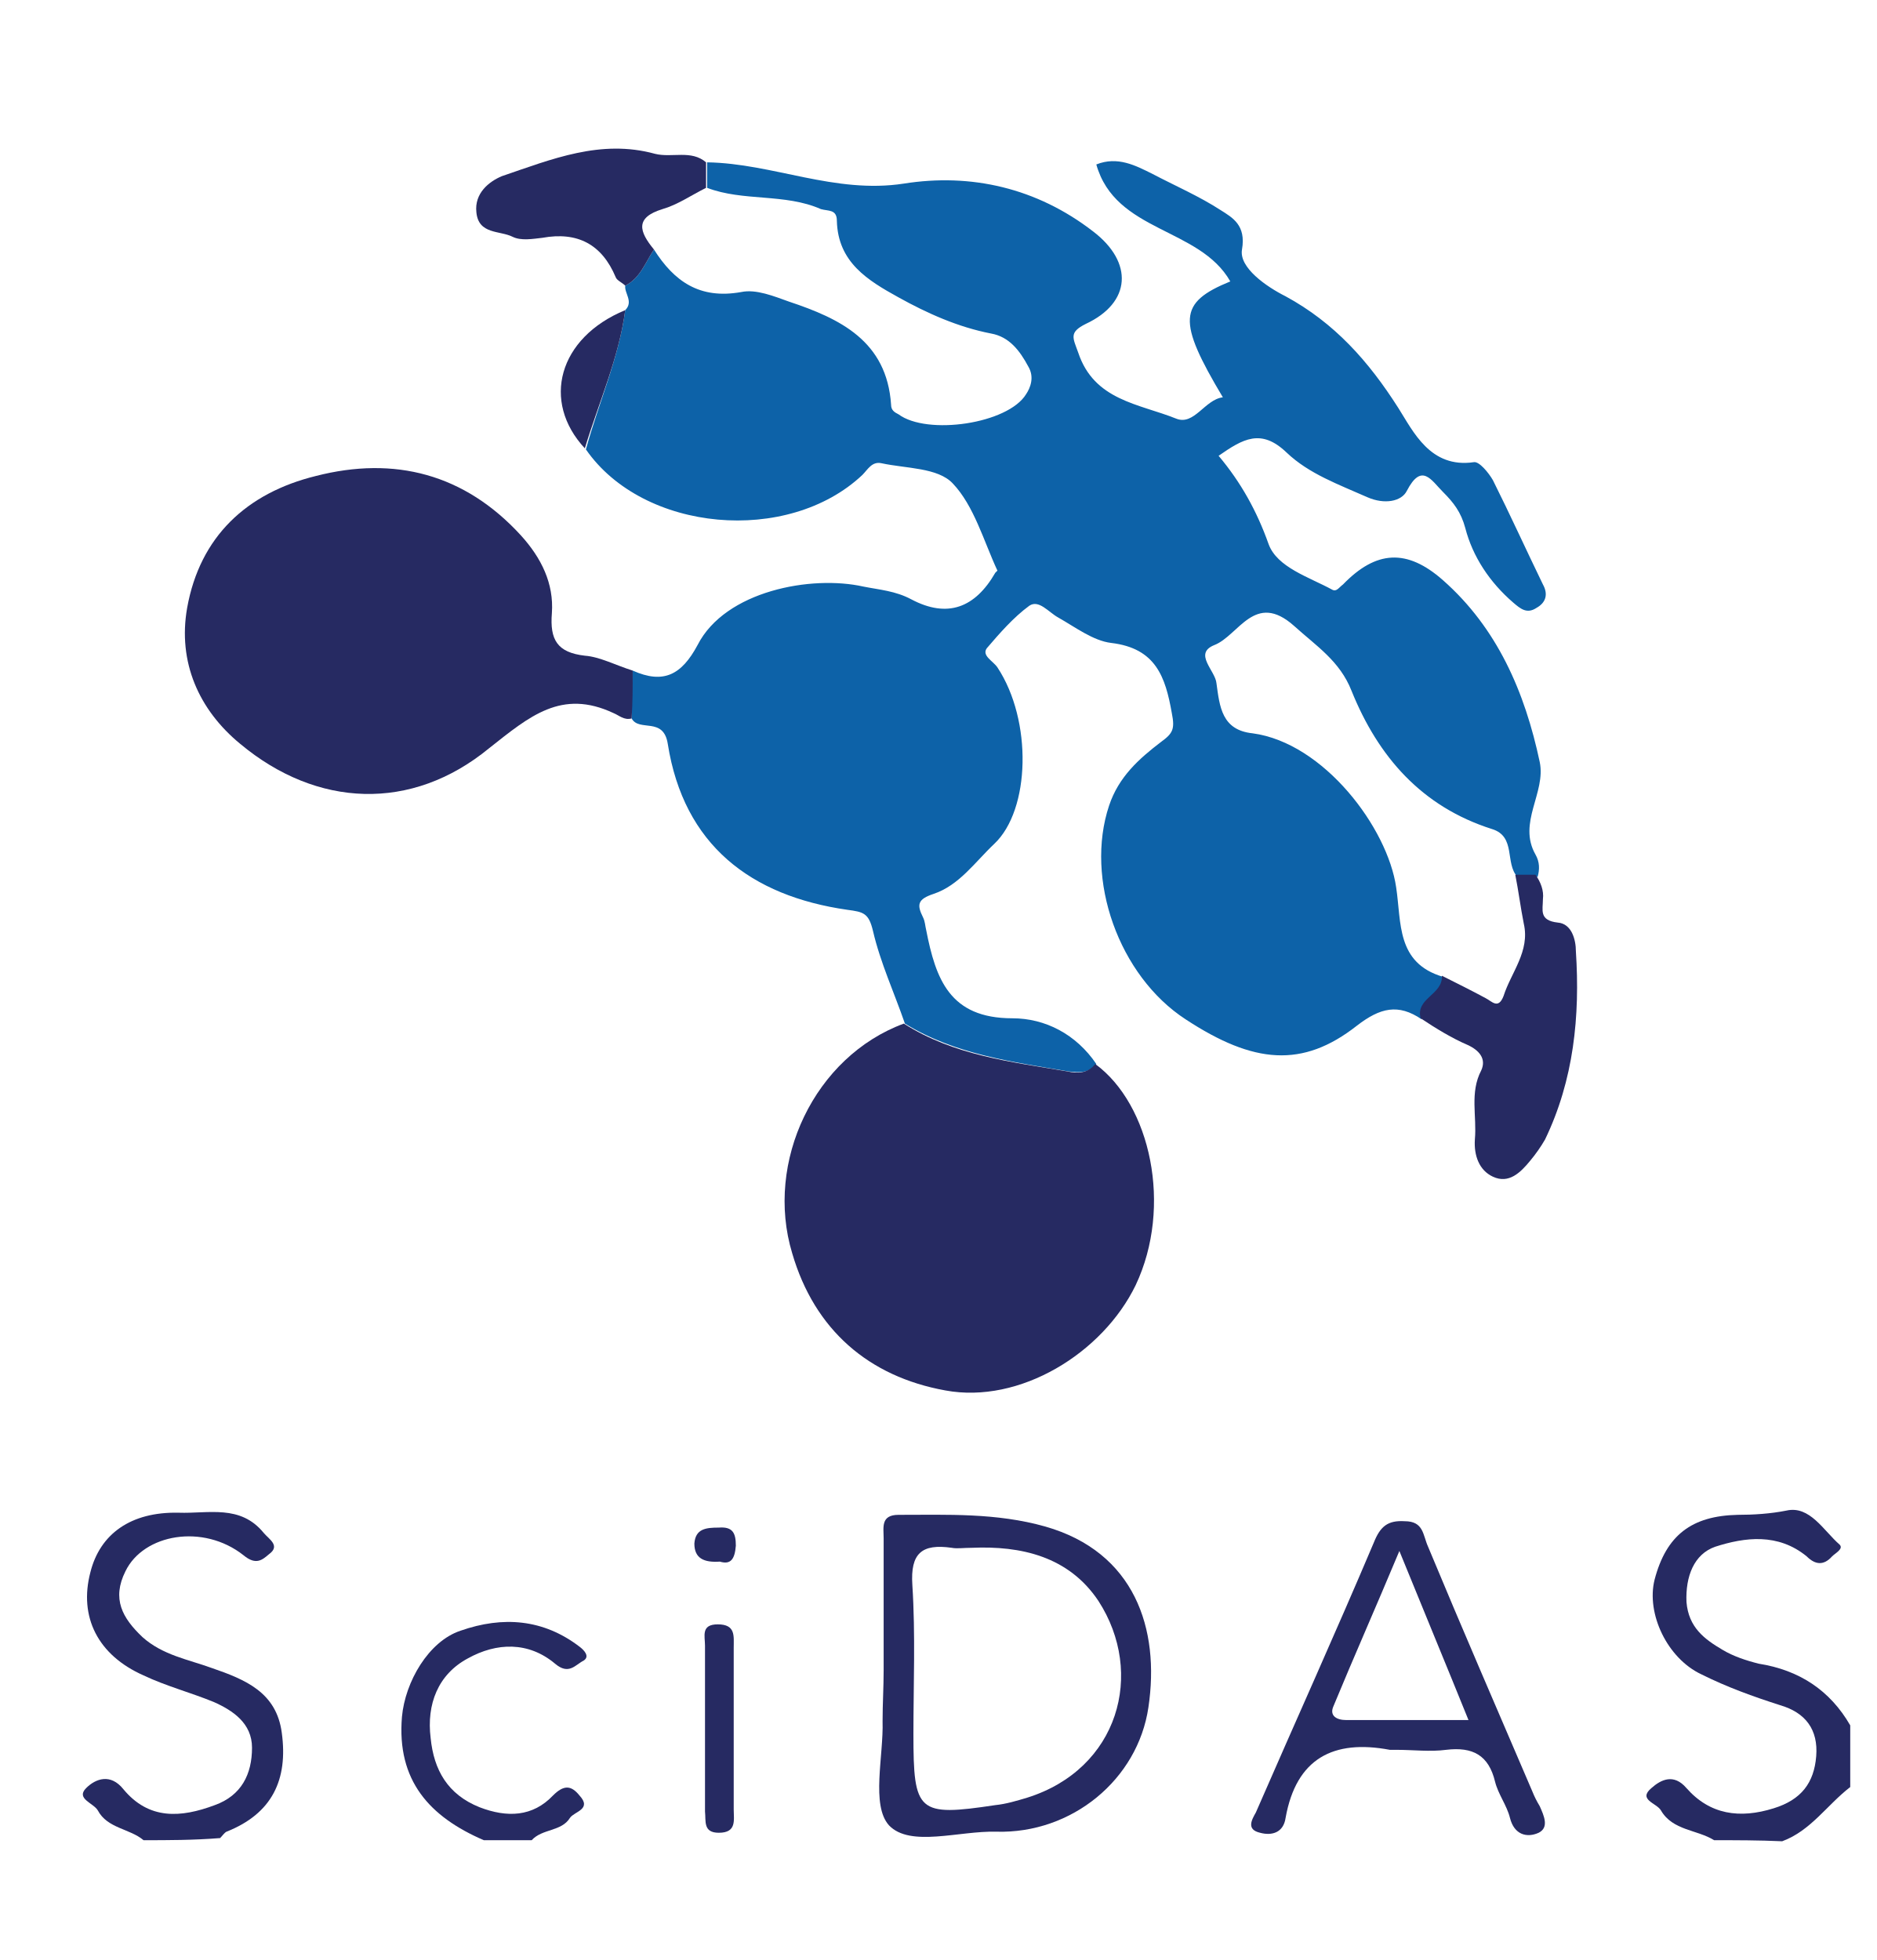
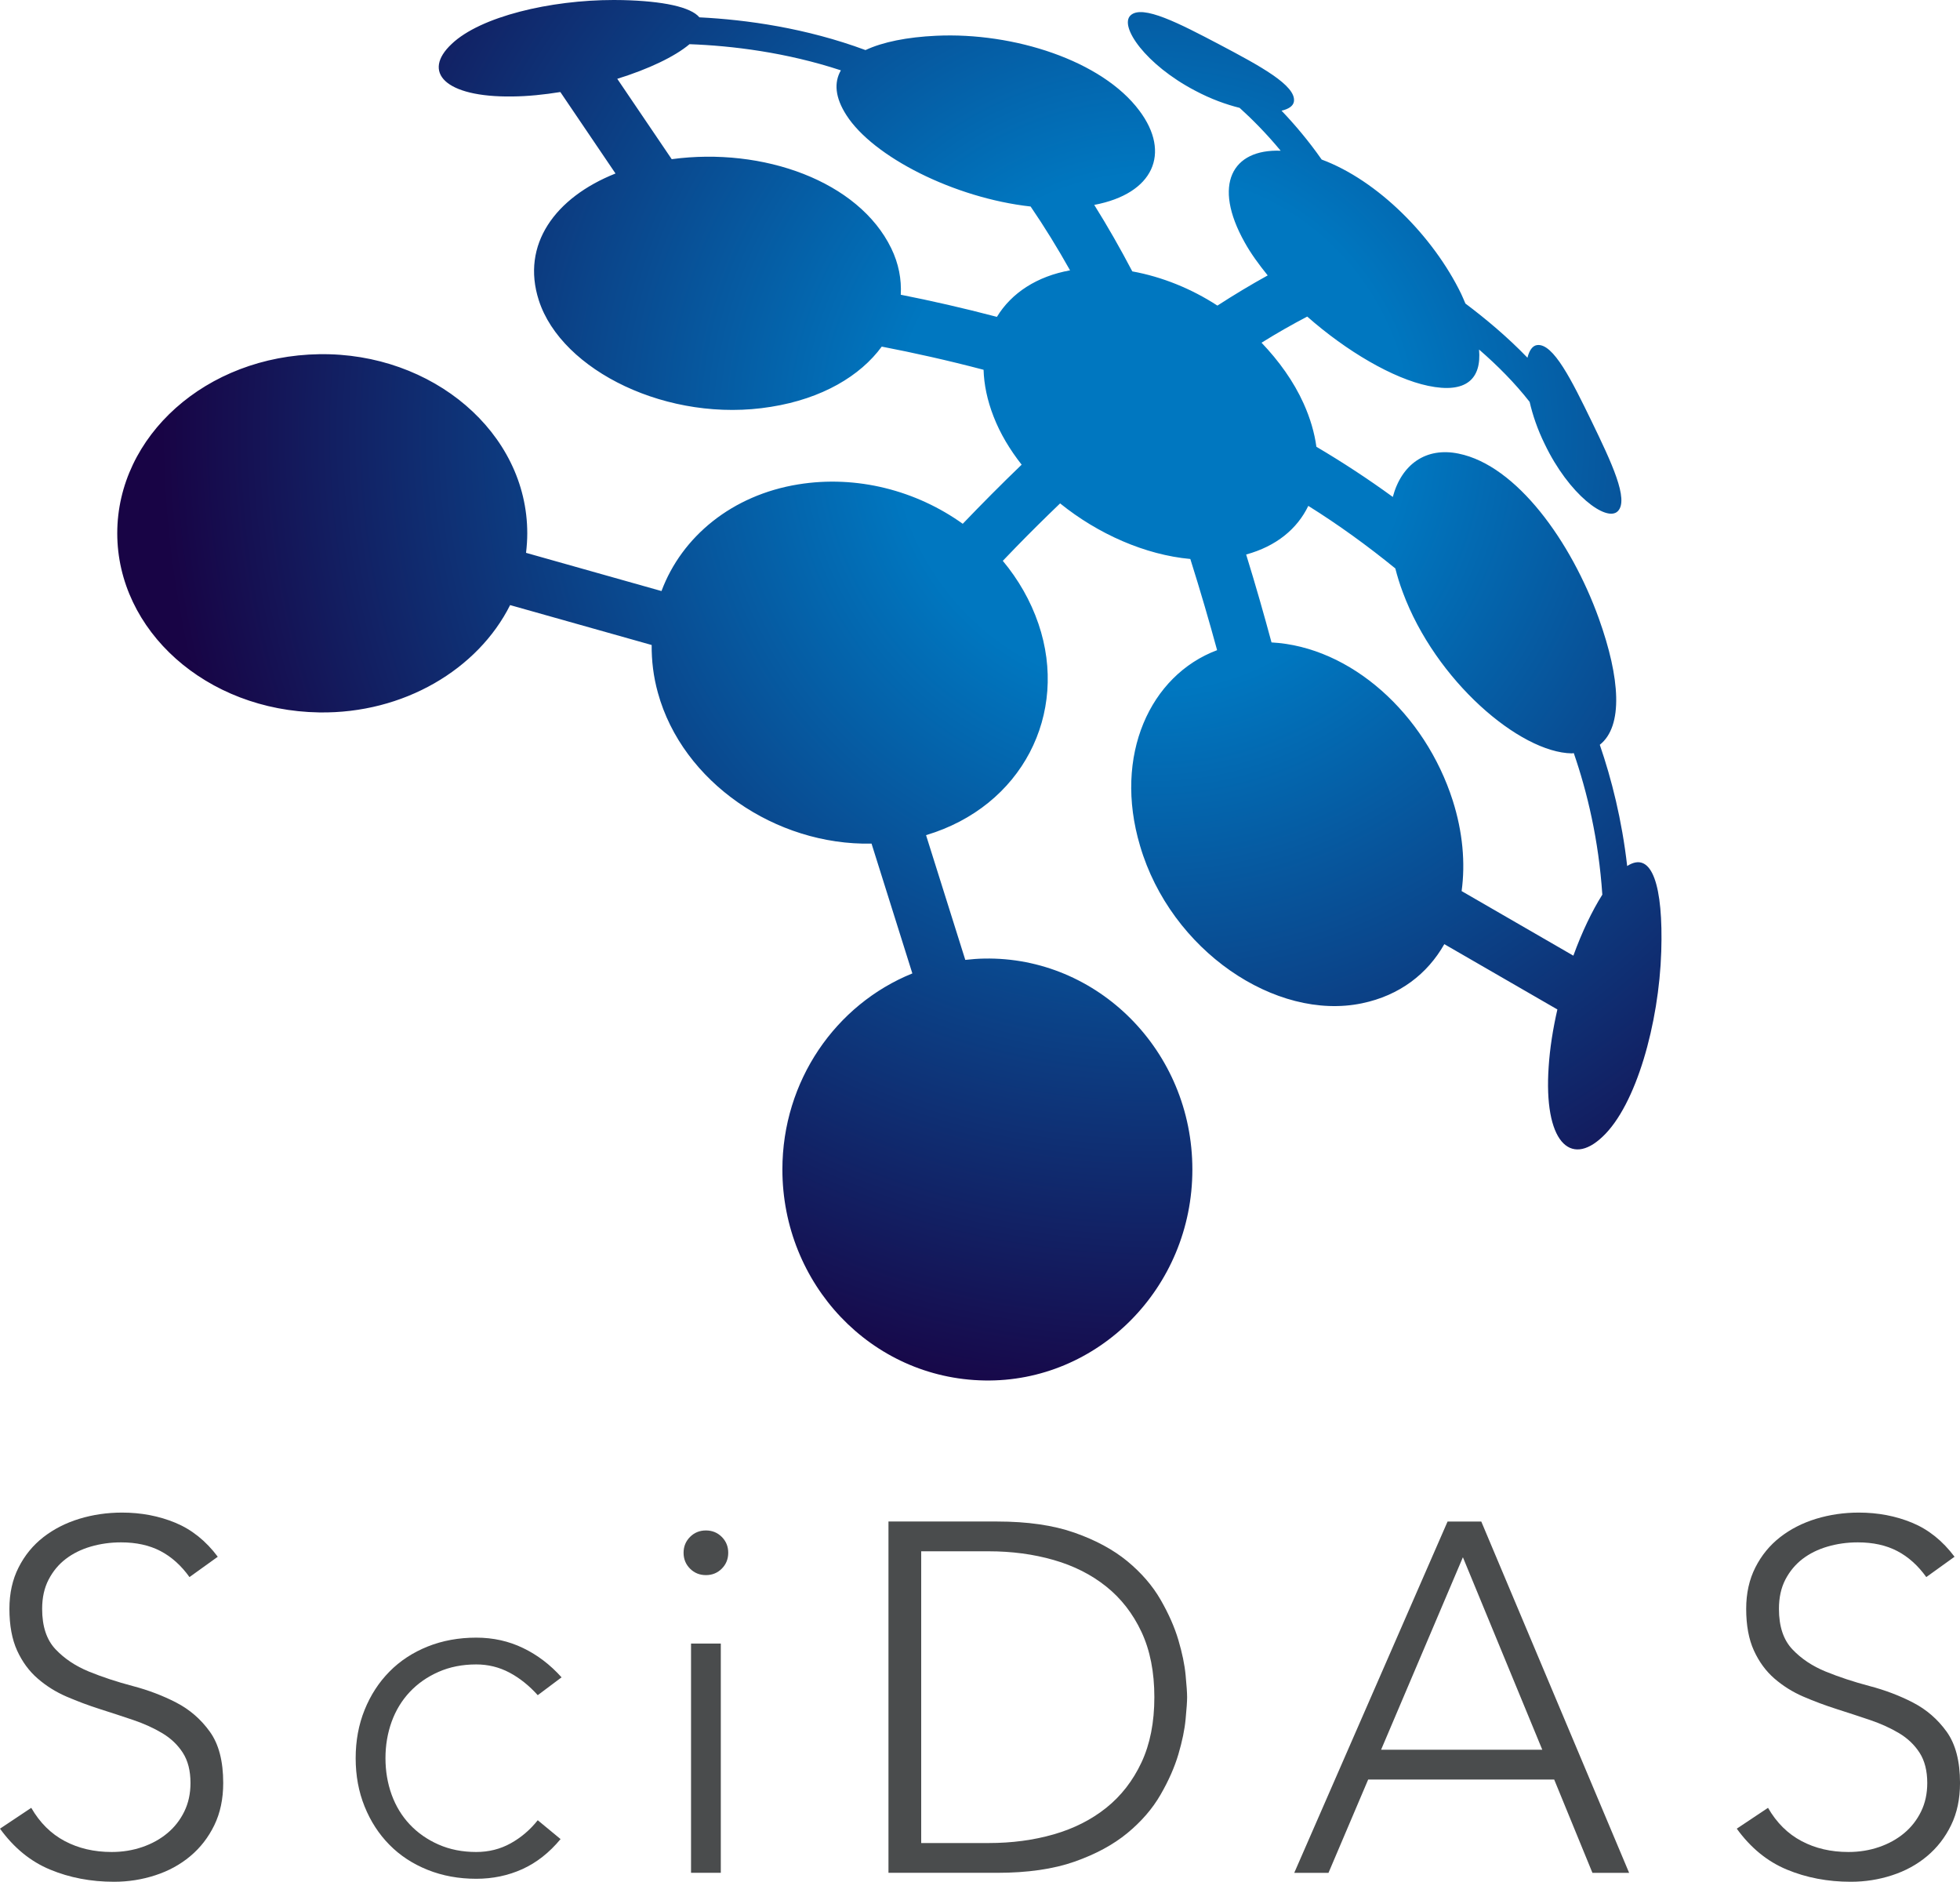
- <svg xmlns="http://www.w3.org/2000/svg" version="1.1" id="Layer_2_00000152253411123514638480000011508826131935163296_" x="0px" y="0px" viewBox="0 0 176.5 169" width="169" height="176.5" style="enable-background:new 0 0 176.5 169;" xml:space="preserve">
-   <style type="text/css">
- 	.st0{fill:#262A62;}
- 	.st1{fill:#0D62A8;}
- </style>
-   <g id="page_4">
-     <g>
-       <path class="st0" d="M161.2,165.4c-1.6-1-3.9-0.9-5-2.8c-0.4-0.7-2.2-1-0.9-2.1c0.9-0.8,2.1-1.4,3.3,0c2.2,2.5,5,2.9,8.2,1.9    c2.6-0.8,3.8-2.4,4-4.9c0.2-2.5-1-4.1-3.4-4.8c-2.5-0.8-5-1.7-7.4-2.9c-3.2-1.5-5.2-5.7-4.4-8.9c1.1-4.2,3.5-6,7.8-6.1    c1.5,0,3.1-0.1,4.6-0.4c2.2-0.5,3.5,1.9,5,3.2c0.4,0.4-0.4,0.8-0.7,1.1c-0.8,0.9-1.6,0.8-2.4,0c-2.7-2.2-5.8-1.8-8.6-0.9    c-2,0.7-2.8,2.8-2.7,5.2c0.2,2.4,1.7,3.5,3.4,4.5c1,0.6,2.2,1,3.4,1.3c3.8,0.6,6.7,2.5,8.6,5.8c0,1.9,0,3.8,0,5.8    c-2.2,1.7-3.7,4.1-6.4,5.1C165.4,165.4,163.3,165.4,161.2,165.4z" />
-       <path class="st0" d="M13.5,165.4c-1.3-1.1-3.4-1.1-4.3-2.8c-0.4-0.7-2.1-1.1-1.1-2.1c0.9-0.9,2.3-1.4,3.5,0.1    c2.4,2.9,5.4,2.7,8.6,1.5c2.5-0.9,3.5-2.9,3.5-5.4c0-2.3-1.8-3.5-3.6-4.3c-2.2-0.9-4.5-1.5-6.6-2.5c-4.3-1.9-6.1-5.5-5-9.7    c0.9-3.6,3.8-5.7,8.3-5.6c2.8,0.1,5.8-0.8,8,1.9c0.5,0.6,1.6,1.2,0.5,2c-0.6,0.5-1.2,1.1-2.4,0.1c-3.8-3-9.4-2-11.1,1.5    c-1.3,2.6-0.3,4.4,1.6,6.2c1.9,1.7,4.3,2.1,6.5,2.9c3.2,1.1,6.1,2.3,6.6,6.1c0.6,4.4-0.9,7.6-5.2,9.3c-0.2,0.1-0.4,0.4-0.6,0.6    C18.2,165.4,15.8,165.4,13.5,165.4z" />
-       <path class="st0" d="M45.5,165.4c-5.1-2.2-8.2-5.6-7.7-11.6c0.3-3.3,2.5-7.1,5.5-8.1c4-1.4,7.8-1.1,11.2,1.5    c0.4,0.3,1,0.9,0.4,1.3c-0.8,0.4-1.4,1.4-2.7,0.3c-2.5-2.1-5.5-2-8.2-0.5c-2.8,1.5-3.9,4.3-3.5,7.5c0.3,3,1.6,5.3,4.6,6.5    c2.6,1,5,0.9,6.9-1.1c1-1,1.7-1,2.5,0c1.2,1.3-0.5,1.5-0.9,2.1c-0.8,1.3-2.6,1-3.6,2.1C48.4,165.4,47,165.4,45.5,165.4z" />
-       <path class="st1" d="M58.8,21.5c0.8-0.8-0.1-1.6,0-2.3c1.4-0.7,1.9-2.2,2.7-3.4c1.9,3,4.3,4.7,8.2,4c1.4-0.3,3.1,0.4,4.5,0.9    c4.8,1.6,9.2,3.7,9.6,9.7c0,0.5,0.3,0.7,0.7,0.9c2.7,2,10.3,0.9,12-1.9c0.4-0.6,0.8-1.6,0.2-2.6c-0.8-1.5-1.8-2.8-3.5-3.1    c-3.1-0.6-6-1.9-8.7-3.4c-2.9-1.6-5.7-3.3-5.8-7.2c0-1.1-0.8-0.9-1.5-1.1c-3.4-1.5-7.3-0.7-10.7-2c0-0.8,0-1.6,0-2.4    c6.2,0.1,12,3,18.5,2c6.3-1,12.5,0.4,17.8,4.5c3.8,2.9,3.6,6.7-0.7,8.7c-1.6,0.8-1.2,1.3-0.7,2.7c1.5,4.5,5.7,4.8,9.2,6.2    c1.7,0.7,2.7-1.8,4.4-2c-4.3-7.2-4.2-8.9,0.7-10.9c-2.9-5.1-10.8-4.6-12.6-11c2-0.8,3.7,0.1,5.3,0.9c2.1,1.1,4.4,2.1,6.4,3.4    c1.1,0.7,2.4,1.4,2,3.7c-0.3,1.7,2.3,3.5,4.1,4.4c4.6,2.5,7.8,6.1,10.6,10.5c1.4,2.2,3,5.7,7.1,5.1c0.5-0.1,1.4,1,1.8,1.7    c1.6,3.2,3.1,6.5,4.7,9.8c0.5,0.9,0.3,1.7-0.6,2.2c-0.9,0.6-1.5,0.1-2.2-0.5c-2.2-1.9-3.8-4.3-4.5-7c-0.4-1.5-1.1-2.4-2.1-3.4    c-1.1-1.1-2-2.8-3.4-0.1c-0.5,1-2.1,1.3-3.7,0.6c-2.7-1.2-5.5-2.2-7.6-4.2c-2.4-2.3-4.1-1.3-6.4,0.3c2.1,2.5,3.6,5.2,4.7,8.3    c0.8,2.2,3.8,3.1,6,4.3c0.4,0.2,0.6-0.2,1-0.5c3.1-3.2,6-3.4,9.4-0.4c5.1,4.5,7.7,10.5,9.1,17.1c0.6,2.9-2.1,5.7-0.4,8.7    c0.4,0.7,0.4,1.4,0.2,2.1c-0.6,0-1.3,0-1.9,0c-1.2-1.3-0.1-3.8-2.4-4.5c-6.6-2.1-10.7-6.8-13.2-13c-1.1-2.8-3.3-4.2-5.4-6.1    c-3.7-3.3-5.2,0.9-7.5,1.8c-2,0.8,0.1,2.4,0.2,3.6c0.3,2.2,0.5,4.4,3.4,4.7c6.7,0.9,12.7,8.9,13.5,14.5c0.5,3.3,0,7.1,4.4,8.4    c0.1,1.7-2.5,2-2,4c-2.2-1.5-3.9-1.1-6.1,0.6c-5.1,4-9.7,3.6-16.1-0.6c-6.3-4.1-9.5-13.2-7.2-20.1c0.9-2.7,2.8-4.4,4.9-6    c1.1-0.8,1.3-1.2,1-2.7c-0.6-3.4-1.5-6.1-5.7-6.6c-1.7-0.2-3.4-1.5-5-2.4c-0.9-0.5-1.8-1.7-2.7-1.1c-1.5,1.1-2.8,2.6-4,4    c-0.5,0.7,0.6,1.2,1,1.8c3.3,5,3.1,13.4-0.3,16.6c-1.8,1.7-3.3,3.9-5.7,4.7c-1.5,0.5-1.6,1-1,2.2c0.2,0.4,0.2,0.8,0.3,1.2    c0.9,4.6,2.2,8.3,8.1,8.3c3.1,0,6,1.5,7.9,4.3c-0.7,0.9-1.7,0.8-2.6,0.7c-5.3-0.9-10.7-1.6-15.4-4.5c-1-2.9-2.3-5.7-3-8.7    c-0.4-1.7-0.9-1.8-2.4-2c-9.1-1.3-15.4-6.1-16.9-15.6c-0.4-2.6-2.7-1.1-3.4-2.4c0-1.5,0-3,0.1-4.5c2.9,1.3,4.6,0.4,6.1-2.4    c2.6-5.1,10.7-6.6,15.6-5.5c1.5,0.3,3,0.4,4.5,1.2c3.4,1.8,6,0.8,7.9-2.5c0.1-0.1,0.2-0.2,0.2-0.2c-1.3-2.8-2.2-6.1-4.2-8.2    c-1.4-1.5-4.4-1.4-6.7-1.9c-0.9-0.2-1.3,0.6-1.8,1.1c-7,6.6-20.6,5.4-26-2.4C56.3,30.2,58.2,26,58.8,21.5z" />
-       <path class="st0" d="M85,88.6c4.7,3,10.1,3.6,15.4,4.5c0.9,0.2,1.9,0.2,2.6-0.7c5.2,3.8,7.3,13.4,3.8,20.8    c-3.1,6.4-10.9,11.2-17.9,9.9c-7.2-1.3-12.3-5.7-14.4-12.9C71.9,101.6,76.6,91.7,85,88.6z" />
-       <path class="st0" d="M59.5,55.4c0,1.5,0,3-0.1,4.5c-0.7,0.2-1.2-0.3-1.7-0.5c-4.9-2.3-7.9,0.3-11.7,3.3c-7.3,6-16.2,5.6-23.4-0.4    c-3.9-3.2-5.9-7.7-5-12.8c1.2-6.7,5.6-10.8,12.1-12.4c7.4-1.9,14-0.2,19.3,5.6c1.9,2.1,3.1,4.5,2.9,7.3c-0.2,2.5,0.5,3.7,3.1,4    C56.4,54.1,57.9,54.9,59.5,55.4z" />
-       <path class="st0" d="M83.1,149.4c0-4.1,0-8.3,0-12.4c0-1-0.3-2.2,1.4-2.2c4.6,0,9.2-0.2,13.8,1.1c8.4,2.4,10.8,9.6,9.7,17    c-1,6.8-7.2,11.9-14.3,11.7c-3.5-0.1-8.1,1.5-10.1-0.6c-1.7-1.9-0.5-6.5-0.6-9.8C83,152.6,83.1,151,83.1,149.4z M91.4,137.9    c-0.8,0-1.4,0.1-1.9,0c-2.8-0.4-3.9,0.5-3.7,3.5c0.3,4.7,0.1,9.4,0.1,14c0,7.4,0.4,7.8,7.7,6.7c1-0.1,2-0.4,3-0.7    c8.6-2.7,11.1-11.7,6.7-18.5C100.5,138.7,96,137.7,91.4,137.9z" />
-       <path class="st0" d="M131.3,156.9c-0.2,0-0.4,0-0.6,0c-5.3-1-8.8,0.8-9.8,6.4c-0.2,1.4-1.3,1.7-2.4,1.4c-1.3-0.3-0.8-1.2-0.4-1.9    c3.7-8.5,7.5-16.9,11.1-25.4c0.6-1.5,1.3-2.1,2.9-2c1.8,0,1.7,1.3,2.2,2.4c3.2,7.7,6.5,15.3,9.8,23c0.2,0.5,0.4,0.9,0.7,1.4    c0.4,0.9,0.9,2-0.1,2.5c-1.1,0.5-2.3,0.2-2.7-1.4c-0.3-1.2-1.1-2.2-1.4-3.4c-0.6-2.5-2.1-3.3-4.6-3    C134.5,157.1,132.9,156.9,131.3,156.9z M131.6,138.2c-2.3,5.5-4.3,10-6.2,14.6c-0.4,0.9,0.3,1.3,1.2,1.3c3.8,0,7.5,0,11.5,0    C136,148.9,134,144.1,131.6,138.2z" />
-       <path class="st0" d="M133.6,88.1c-0.5-1.9,2.1-2.2,2-4c1.4,0.7,2.8,1.4,4.1,2.1c0.6,0.3,1.2,1.1,1.7-0.2c0.7-2.2,2.5-4.2,1.9-6.8    c-0.3-1.5-0.5-3.1-0.8-4.6c0.6,0,1.3,0,1.9,0c0.5,0.7,0.8,1.5,0.7,2.3c0,1-0.4,2,1.4,2.2c1.3,0.1,1.7,1.6,1.7,2.7    c0.4,6.1-0.2,12.1-2.9,17.7c-0.4,0.7-0.9,1.4-1.4,2c-0.9,1.1-2,2.2-3.5,1.5c-1.3-0.6-1.8-2-1.7-3.5c0.2-2.2-0.5-4.4,0.6-6.5    c0.5-1.1-0.2-1.9-1.3-2.4C136.6,90,135.1,89.1,133.6,88.1z" />
-       <path class="st0" d="M61.5,15.8c-0.8,1.2-1.3,2.7-2.7,3.4c-0.3-0.3-0.8-0.5-0.9-0.8c-1.3-3.1-3.6-4.3-6.9-3.7    c-0.9,0.1-2,0.3-2.8-0.1C47,14,45,14.4,44.8,12.3c-0.2-1.8,1.2-2.9,2.4-3.4c4.7-1.6,9.3-3.5,14.4-2.1c1.6,0.4,3.4-0.4,4.8,0.8    c0,0.8,0,1.6,0,2.4c-1.4,0.7-2.7,1.6-4.1,2C59.7,12.8,60.1,14.1,61.5,15.8z" />
-       <path class="st0" d="M69,154.9c0,2.5,0,5.1,0,7.6c0,1,0.3,2.2-1.4,2.2c-1.5,0-1.2-1.1-1.3-2c0-5.2,0-10.4,0-15.6    c0-0.9-0.4-2,1.2-2c1.7,0,1.5,1.1,1.5,2.2C69,149.8,69,152.4,69,154.9C69,154.9,69,154.9,69,154.9z" />
-       <path class="st0" d="M58.8,21.5c-0.6,4.5-2.5,8.7-3.8,13C50.9,30.1,52.5,24.1,58.8,21.5z" />
-       <path class="st0" d="M67.7,139.2c-1.5,0.1-2.4-0.3-2.4-1.7c0.1-1.4,1.1-1.5,2.3-1.5c1.3-0.1,1.6,0.5,1.6,1.7    C69.1,139,68.7,139.5,67.7,139.2z" />
+ <svg xmlns="http://www.w3.org/2000/svg" version="1.1" id="svg2" width="83.044" height="79.712" viewBox="0 0 83.044 79.712">
+   <defs id="defs6">
+     <clipPath clipPathUnits="userSpaceOnUse" id="clipPath16">
+       <path d="M 0,59.784 H 62.283 V 0 H 0 Z" id="path14" />
+     </clipPath>
+     <radialGradient fx="0" fy="0" cx="0" cy="0" r="1" gradientUnits="userSpaceOnUse" gradientTransform="matrix(-23.98908,-19.79821,-19.79821,23.98908,36.49359,45.96576)" spreadMethod="pad" id="radialGradient54">
+       <stop style="stop-opacity:1;stop-color:#0077c0" offset="0" id="stop48" />
+       <stop style="stop-opacity:1;stop-color:#0077c0" offset="0.259" id="stop50" />
+       <stop style="stop-opacity:1;stop-color:#180445" offset="1" id="stop52" />
+     </radialGradient>
+   </defs>
+   <g id="g8" transform="matrix(1.333333,0,0,-1.333333,0,79.71187)">
+     <g id="g10">
+       <g id="g12" clip-path="url(#clipPath16)">
+         <g id="g18" transform="translate(2e-4,1.6866)">
+           <path d="m 0,0 c 0.441,-0.609 0.971,-1.043 1.592,-1.3 0.62,-0.258 1.298,-0.387 2.033,-0.387 0.452,0 0.889,0.069 1.309,0.206 0.42,0.136 0.791,0.338 1.111,0.606 0.321,0.268 0.576,0.597 0.765,0.985 0.189,0.389 0.283,0.836 0.283,1.341 0,0.693 -0.141,1.237 -0.426,1.631 C 6.384,3.476 6.029,3.784 5.604,4.004 5.178,4.225 4.715,4.401 4.217,4.532 3.717,4.664 3.255,4.816 2.83,4.989 2.404,5.163 2.049,5.399 1.765,5.699 1.481,5.999 1.339,6.426 1.339,6.984 c 0,0.357 0.069,0.667 0.206,0.93 C 1.681,8.176 1.862,8.395 2.088,8.568 2.314,8.741 2.579,8.873 2.884,8.962 3.189,9.051 3.51,9.096 3.846,9.096 4.33,9.096 4.747,9.004 5.1,8.82 5.451,8.636 5.758,8.36 6.021,7.993 L 6.92,8.639 C 6.542,9.144 6.092,9.503 5.572,9.719 5.052,9.934 4.487,10.042 3.878,10.042 3.405,10.042 2.953,9.976 2.522,9.845 2.091,9.713 1.71,9.519 1.379,9.262 1.048,9.004 0.785,8.684 0.591,8.3 0.396,7.916 0.299,7.478 0.299,6.984 0.299,6.458 0.381,6.017 0.543,5.66 0.707,5.302 0.924,5.005 1.198,4.769 1.471,4.532 1.778,4.34 2.12,4.193 2.461,4.046 2.813,3.915 3.176,3.799 3.539,3.684 3.891,3.568 4.232,3.453 4.574,3.337 4.881,3.198 5.154,3.035 5.427,2.872 5.646,2.665 5.809,2.412 5.972,2.16 6.053,1.839 6.053,1.451 6.053,1.114 5.987,0.812 5.856,0.544 5.725,0.276 5.546,0.047 5.32,-0.142 5.094,-0.331 4.829,-0.478 4.524,-0.583 4.219,-0.688 3.894,-0.741 3.547,-0.741 c -0.558,0 -1.054,0.116 -1.49,0.347 -0.436,0.231 -0.791,0.583 -1.064,1.056 z" style="fill:#4a4c4d;fill-opacity:1;fill-rule:nonzero;stroke:none" id="path20" />
+         </g>
+         <g id="g22" transform="translate(17.088,1.9546)">
+           <path d="m 0,0 c -0.242,-0.305 -0.528,-0.549 -0.859,-0.733 -0.331,-0.184 -0.696,-0.276 -1.096,-0.276 -0.441,0 -0.84,0.079 -1.198,0.237 -0.357,0.157 -0.662,0.37 -0.914,0.638 -0.252,0.268 -0.444,0.583 -0.576,0.946 -0.13,0.362 -0.196,0.749 -0.196,1.159 0,0.409 0.066,0.796 0.196,1.158 0.132,0.363 0.324,0.678 0.576,0.946 0.252,0.268 0.557,0.481 0.914,0.638 0.358,0.158 0.757,0.237 1.198,0.237 0.378,0 0.731,-0.087 1.057,-0.26 C -0.573,4.517 -0.273,4.277 0,3.973 L 0.757,4.54 C 0.399,4.939 -0.008,5.25 -0.465,5.47 -0.922,5.691 -1.418,5.801 -1.955,5.801 -2.512,5.801 -3.027,5.707 -3.5,5.518 -3.972,5.328 -4.377,5.063 -4.713,4.721 -5.05,4.38 -5.312,3.975 -5.501,3.508 -5.691,3.04 -5.786,2.527 -5.786,1.971 c 0,-0.557 0.095,-1.07 0.285,-1.537 0.189,-0.468 0.451,-0.873 0.788,-1.214 0.336,-0.342 0.741,-0.607 1.213,-0.796 0.473,-0.19 0.988,-0.284 1.545,-0.284 0.526,0 1.014,0.102 1.467,0.307 0.451,0.205 0.856,0.523 1.213,0.954 z" style="fill:#4a4c4d;fill-opacity:1;fill-rule:nonzero;stroke:none" id="path24" />
+         </g>
+         <path d="m 21.959,0.284 h 0.946 v 7.283 h -0.946 z m -0.031,9.663 c 0.136,-0.136 0.304,-0.205 0.504,-0.205 0.2,0 0.368,0.069 0.504,0.205 0.137,0.137 0.205,0.305 0.205,0.505 0,0.199 -0.068,0.367 -0.205,0.504 -0.136,0.136 -0.304,0.205 -0.504,0.205 -0.2,0 -0.368,-0.069 -0.504,-0.205 -0.137,-0.137 -0.206,-0.305 -0.206,-0.504 0,-0.2 0.069,-0.368 0.206,-0.505 m 6.305,-9.663 h 3.452 c 0.967,0 1.786,0.118 2.459,0.354 0.673,0.237 1.232,0.539 1.679,0.907 0.446,0.368 0.799,0.775 1.056,1.222 0.258,0.446 0.446,0.875 0.567,1.284 0.121,0.41 0.198,0.781 0.229,1.112 0.032,0.331 0.048,0.565 0.048,0.701 0,0.137 -0.016,0.371 -0.048,0.702 -0.031,0.331 -0.108,0.701 -0.229,1.111 -0.121,0.41 -0.309,0.838 -0.567,1.285 -0.257,0.446 -0.61,0.853 -1.056,1.222 -0.447,0.367 -1.006,0.67 -1.679,0.906 -0.673,0.236 -1.492,0.355 -2.459,0.355 h -3.452 z m 1.04,10.215 h 2.144 c 0.736,0 1.424,-0.092 2.065,-0.276 0.641,-0.184 1.198,-0.465 1.671,-0.844 0.473,-0.378 0.846,-0.858 1.12,-1.442 0.273,-0.583 0.409,-1.274 0.409,-2.073 0,-0.799 -0.136,-1.489 -0.409,-2.073 C 35.999,3.208 35.626,2.727 35.153,2.349 34.68,1.971 34.123,1.689 33.482,1.505 32.841,1.321 32.153,1.23 31.417,1.23 h -2.144 z" style="fill:#4a4c4d;fill-opacity:1;fill-rule:nonzero;stroke:none" id="path26" />
+         <g id="g28" transform="translate(41.1276,0.2837)">
+           <path d="M 0,0 H 1.088 L 2.349,2.964 H 8.26 L 9.475,0 h 1.166 L 5.943,11.161 H 4.872 Z M 7.882,3.91 H 2.759 l 2.6,6.116 z" style="fill:#4a4c4d;fill-opacity:1;fill-rule:nonzero;stroke:none" id="path30" />
+         </g>
+         <g id="g32" transform="translate(55.1896,1.6866)">
+           <path d="m 0,0 c 0.441,-0.609 0.972,-1.043 1.592,-1.3 0.62,-0.258 1.298,-0.387 2.033,-0.387 0.453,0 0.889,0.069 1.309,0.206 0.42,0.136 0.791,0.338 1.111,0.606 C 6.366,-0.607 6.621,-0.278 6.81,0.11 7,0.499 7.094,0.946 7.094,1.451 7.094,2.144 6.952,2.688 6.668,3.082 6.384,3.476 6.029,3.784 5.604,4.004 5.178,4.225 4.716,4.401 4.216,4.532 3.717,4.664 3.255,4.816 2.83,4.989 2.403,5.163 2.049,5.399 1.766,5.699 1.482,5.999 1.34,6.426 1.34,6.984 1.34,7.341 1.408,7.651 1.544,7.914 1.681,8.176 1.863,8.395 2.088,8.568 2.314,8.741 2.58,8.873 2.885,8.962 3.189,9.051 3.51,9.096 3.846,9.096 4.33,9.096 4.748,9.004 5.1,8.82 5.452,8.636 5.759,8.36 6.022,7.993 L 6.92,8.639 C 6.542,9.144 6.093,9.503 5.573,9.719 5.052,9.934 4.487,10.042 3.878,10.042 3.405,10.042 2.954,9.976 2.522,9.845 2.091,9.713 1.71,9.519 1.379,9.262 1.048,9.004 0.785,8.684 0.591,8.3 0.396,7.916 0.299,7.478 0.299,6.984 0.299,6.458 0.381,6.017 0.544,5.66 0.707,5.302 0.925,5.005 1.197,4.769 1.472,4.532 1.778,4.34 2.12,4.193 2.461,4.046 2.814,3.915 3.177,3.799 3.539,3.684 3.891,3.568 4.232,3.453 4.574,3.337 4.882,3.198 5.155,3.035 5.428,2.872 5.646,2.665 5.809,2.412 5.971,2.16 6.053,1.839 6.053,1.451 6.053,1.114 5.987,0.812 5.856,0.544 5.725,0.276 5.546,0.047 5.32,-0.142 5.094,-0.331 4.829,-0.478 4.524,-0.583 4.22,-0.688 3.894,-0.741 3.547,-0.741 c -0.558,0 -1.054,0.116 -1.489,0.347 -0.437,0.231 -0.792,0.583 -1.065,1.056 z" style="fill:#4a4c4d;fill-opacity:1;fill-rule:nonzero;stroke:none" id="path34" />
+         </g>
+       </g>
+     </g>
+     <g id="g36">
+       <g id="g38">
+         <g id="g44">
+           <g id="g46">
+             <path d="m 14.354,58.389 c -0.956,-0.894 -0.223,-1.699 1.925,-1.67 v 0 c 0.492,0.004 1.009,0.058 1.527,0.141 v 0 l 1.753,-2.588 C 17.643,53.51 16.551,52.015 17.122,50.243 v 0 c 0.72,-2.239 4.128,-3.915 7.378,-3.384 v 0 c 1.625,0.258 2.84,0.984 3.519,1.913 v 0 c 1.001,-0.193 2.089,-0.434 3.236,-0.736 v 0 c 0.014,-0.466 0.114,-0.965 0.32,-1.491 v 0 c 0.208,-0.536 0.515,-1.047 0.89,-1.524 v 0 c -0.654,-0.628 -1.277,-1.258 -1.872,-1.878 v 0 c -1.47,1.053 -3.361,1.556 -5.233,1.251 v 0 c -2.089,-0.34 -3.69,-1.649 -4.34,-3.388 v 0 l -4.304,1.214 c 0.024,0.204 0.039,0.41 0.039,0.621 v 0 c 0.001,3.201 -3.015,5.746 -6.61,5.69 v 0 C 6.546,48.476 3.727,45.928 3.726,42.841 v 0 c 0.002,-3.088 2.82,-5.635 6.419,-5.691 v 0 c 2.681,-0.041 5.04,1.366 6.065,3.41 v 0 l 4.498,-1.268 c -0.004,-0.493 0.054,-1.001 0.198,-1.518 v 0 c 0.781,-2.84 3.747,-4.856 6.789,-4.792 v 0 l 1.297,-4.124 c -2.436,-0.985 -4.13,-3.413 -4.13,-6.23 v 0 c 0.001,-3.637 2.818,-6.638 6.417,-6.702 v 0 c 3.595,-0.066 6.612,2.931 6.611,6.702 v 0 c 10e-4,3.771 -3.015,6.769 -6.611,6.702 v 0 c -0.204,-0.003 -0.405,-0.02 -0.605,-0.042 v 0 l -1.247,3.963 c 3.047,0.909 4.547,3.853 3.572,6.714 v 0 c -0.252,0.74 -0.643,1.413 -1.133,2.001 v 0 c 0.138,0.144 0.276,0.288 0.417,0.433 v 0 c 0.451,0.464 0.922,0.929 1.404,1.392 v 0 c 1.207,-0.975 2.708,-1.636 4.138,-1.766 v 0 c 0.323,-1.023 0.607,-2.001 0.851,-2.897 v 0 c -2.124,-0.795 -3.305,-3.34 -2.448,-6.218 v 0 c 0.977,-3.326 4.313,-5.573 7.053,-5.001 v 0 c 1.198,0.249 2.08,0.936 2.615,1.879 v 0 l 3.593,-2.075 C 49.348,27.099 49.25,26.48 49.212,25.893 v 0 c -0.163,-2.359 0.677,-3.213 1.718,-2.218 v 0 c 1.058,0.998 1.788,3.585 1.86,5.884 v 0 c 0.065,2.073 -0.289,3.223 -1.083,2.711 v 0 c -0.168,1.47 -0.496,2.762 -0.87,3.852 v 0 c 0.749,0.593 0.648,2.117 -0.028,4.005 v 0 c -0.881,2.456 -2.617,4.871 -4.458,5.245 v 0 c -1.039,0.215 -1.815,-0.34 -2.092,-1.376 v 0 c -0.791,0.576 -1.603,1.107 -2.428,1.594 v 0 c -0.06,0.442 -0.194,0.905 -0.407,1.377 v 0 c -0.317,0.704 -0.785,1.351 -1.336,1.929 v 0 c 0.483,0.301 0.967,0.577 1.452,0.83 v 0 c 1.251,-1.104 2.73,-1.968 3.842,-2.2 v 0 c 1.211,-0.255 1.701,0.221 1.618,1.153 v 0 c 0.578,-0.499 1.138,-1.063 1.607,-1.663 v 0 c 0.097,-0.417 0.248,-0.87 0.479,-1.339 v 0 c 0.77,-1.609 1.967,-2.492 2.322,-2.135 v 0 c 0.366,0.364 -0.203,1.558 -0.832,2.858 v 0 c -0.631,1.298 -1.216,2.484 -1.729,2.421 v 0 c -0.148,-0.017 -0.251,-0.169 -0.309,-0.402 v 0 c -0.633,0.658 -1.327,1.237 -1.972,1.722 v 0 c -0.046,0.103 -0.082,0.201 -0.135,0.309 v 0 c -0.887,1.825 -2.649,3.603 -4.432,4.265 v 0 c -0.42,0.6 -0.858,1.115 -1.275,1.552 v 0 c 0.223,0.052 0.371,0.148 0.393,0.291 v 0 c 0.079,0.51 -1.087,1.136 -2.363,1.81 v 0 c -1.278,0.672 -2.452,1.281 -2.828,0.928 v 0 c -0.369,-0.343 0.474,-1.568 2.055,-2.394 v 0 c 0.495,-0.263 0.975,-0.436 1.411,-0.545 v 0 c 0.393,-0.355 0.848,-0.811 1.304,-1.362 v 0 c -1.54,0.059 -2.177,-1.073 -1.143,-2.913 v 0 c 0.195,-0.353 0.452,-0.703 0.731,-1.048 v 0 c -0.537,-0.297 -1.071,-0.618 -1.598,-0.959 v 0 c -0.832,0.541 -1.761,0.915 -2.705,1.087 v 0 c -0.381,0.726 -0.782,1.43 -1.209,2.112 v 0 c 1.887,0.356 2.447,1.646 1.433,2.995 v 0 c -1.184,1.589 -3.989,2.494 -6.455,2.379 v 0 c -0.925,-0.043 -1.696,-0.197 -2.247,-0.455 v 0 c -1.889,0.7 -3.773,0.965 -5.278,1.04 v 0 c -0.278,0.332 -1.161,0.517 -2.439,0.548 v 0 c -0.093,0.002 -0.186,0.003 -0.28,0.003 v 0 c -2.018,0 -4.236,-0.524 -5.152,-1.395 m 5.261,-1.109 c 0.992,0.308 1.829,0.706 2.296,1.1 v 0 c 1.357,-0.049 3.076,-0.261 4.81,-0.831 v 0 c -0.223,-0.384 -0.187,-0.861 0.175,-1.423 v 0 c 0.847,-1.325 3.429,-2.634 5.854,-2.903 v 0 c 0.438,-0.641 0.856,-1.32 1.253,-2.028 v 0 c -1.049,-0.189 -1.861,-0.716 -2.324,-1.478 v 0 C 30.602,50 29.577,50.232 28.624,50.42 v 0 c 0.027,0.489 -0.066,0.991 -0.304,1.478 v 0 c -1.036,2.13 -4.07,3.22 -6.975,2.829 v 0 z M 46.446,31.474 c 0.122,0.891 0.036,1.876 -0.282,2.876 v 0 c -0.88,2.756 -3.233,4.887 -5.759,5.024 v 0 c -0.233,0.864 -0.499,1.802 -0.806,2.793 v 0 c 0.956,0.262 1.623,0.813 1.975,1.545 v 0 c 0.956,-0.597 1.876,-1.264 2.765,-1.987 v 0 c 0.063,-0.245 0.138,-0.494 0.236,-0.753 v 0 c 1.042,-2.816 3.72,-5.099 5.374,-5.123 v 0 c 0.024,0 0.039,0.008 0.061,0.009 v 0 c 0.427,-1.238 0.791,-2.754 0.907,-4.498 v 0 c -0.326,-0.517 -0.646,-1.183 -0.92,-1.938 v 0 z" style="fill:url(#radialGradient54);stroke:none" id="path56" />
+           </g>
+         </g>
+       </g>
    </g>
  </g>
</svg>
